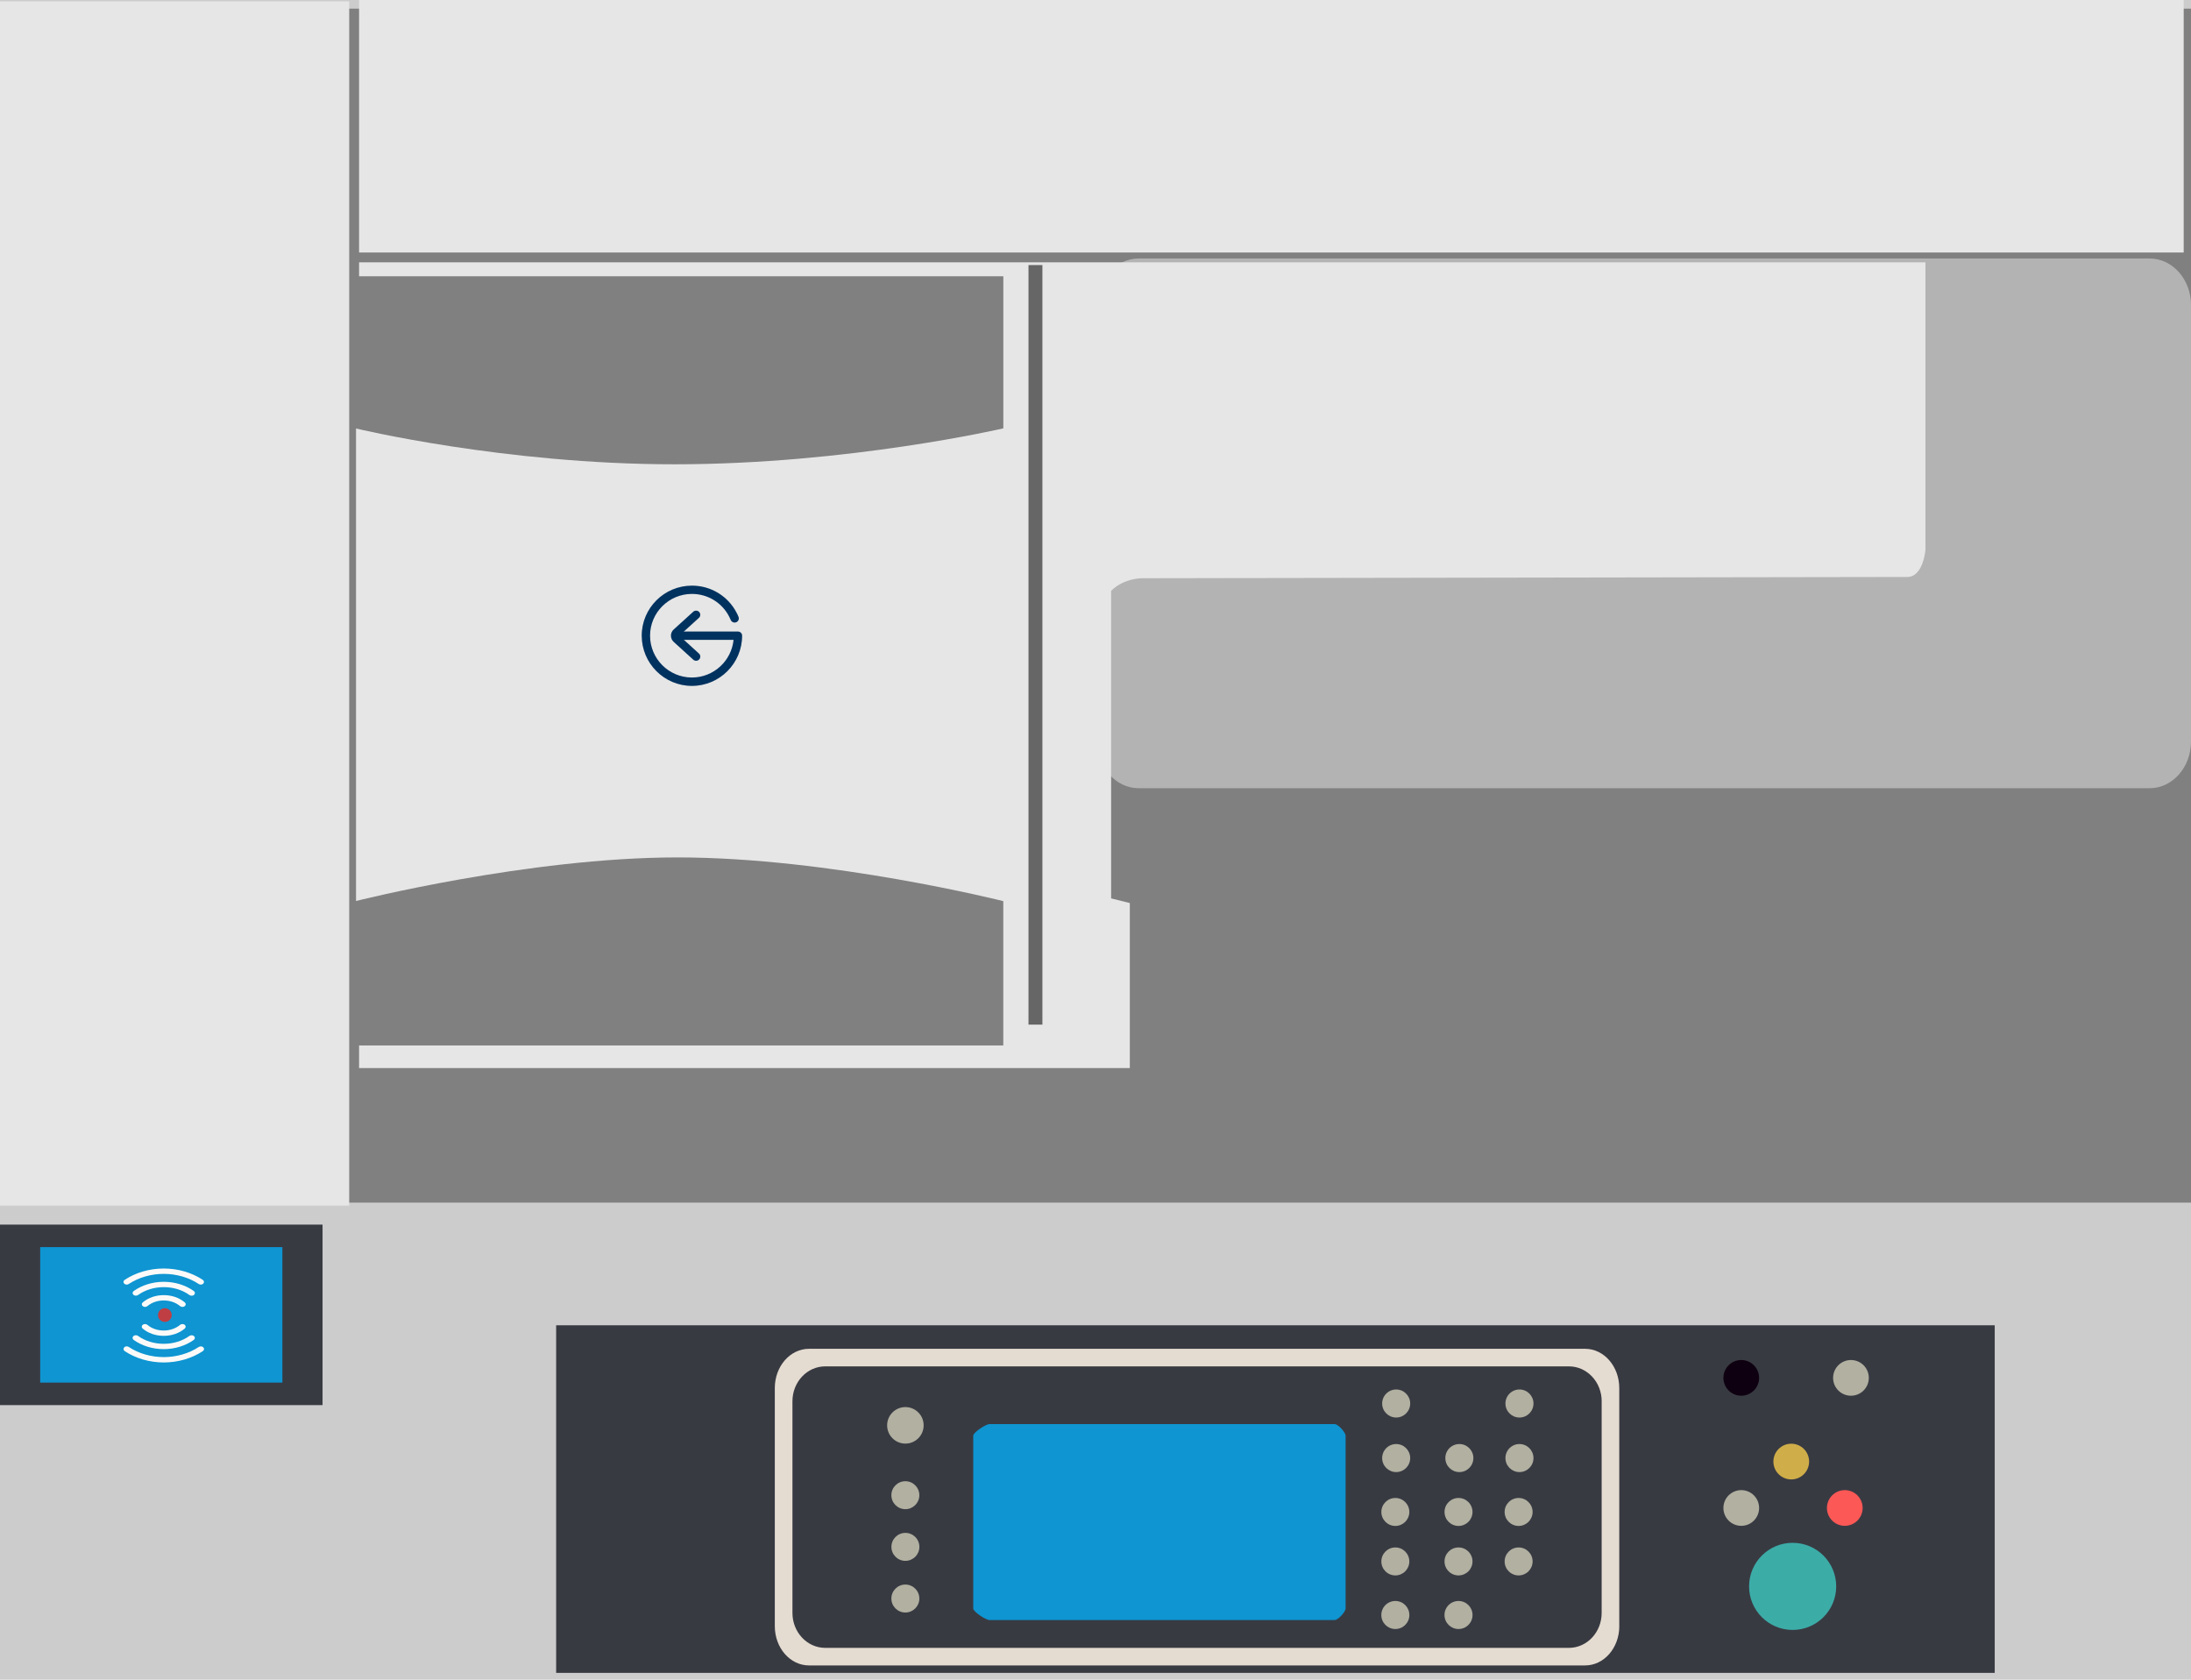
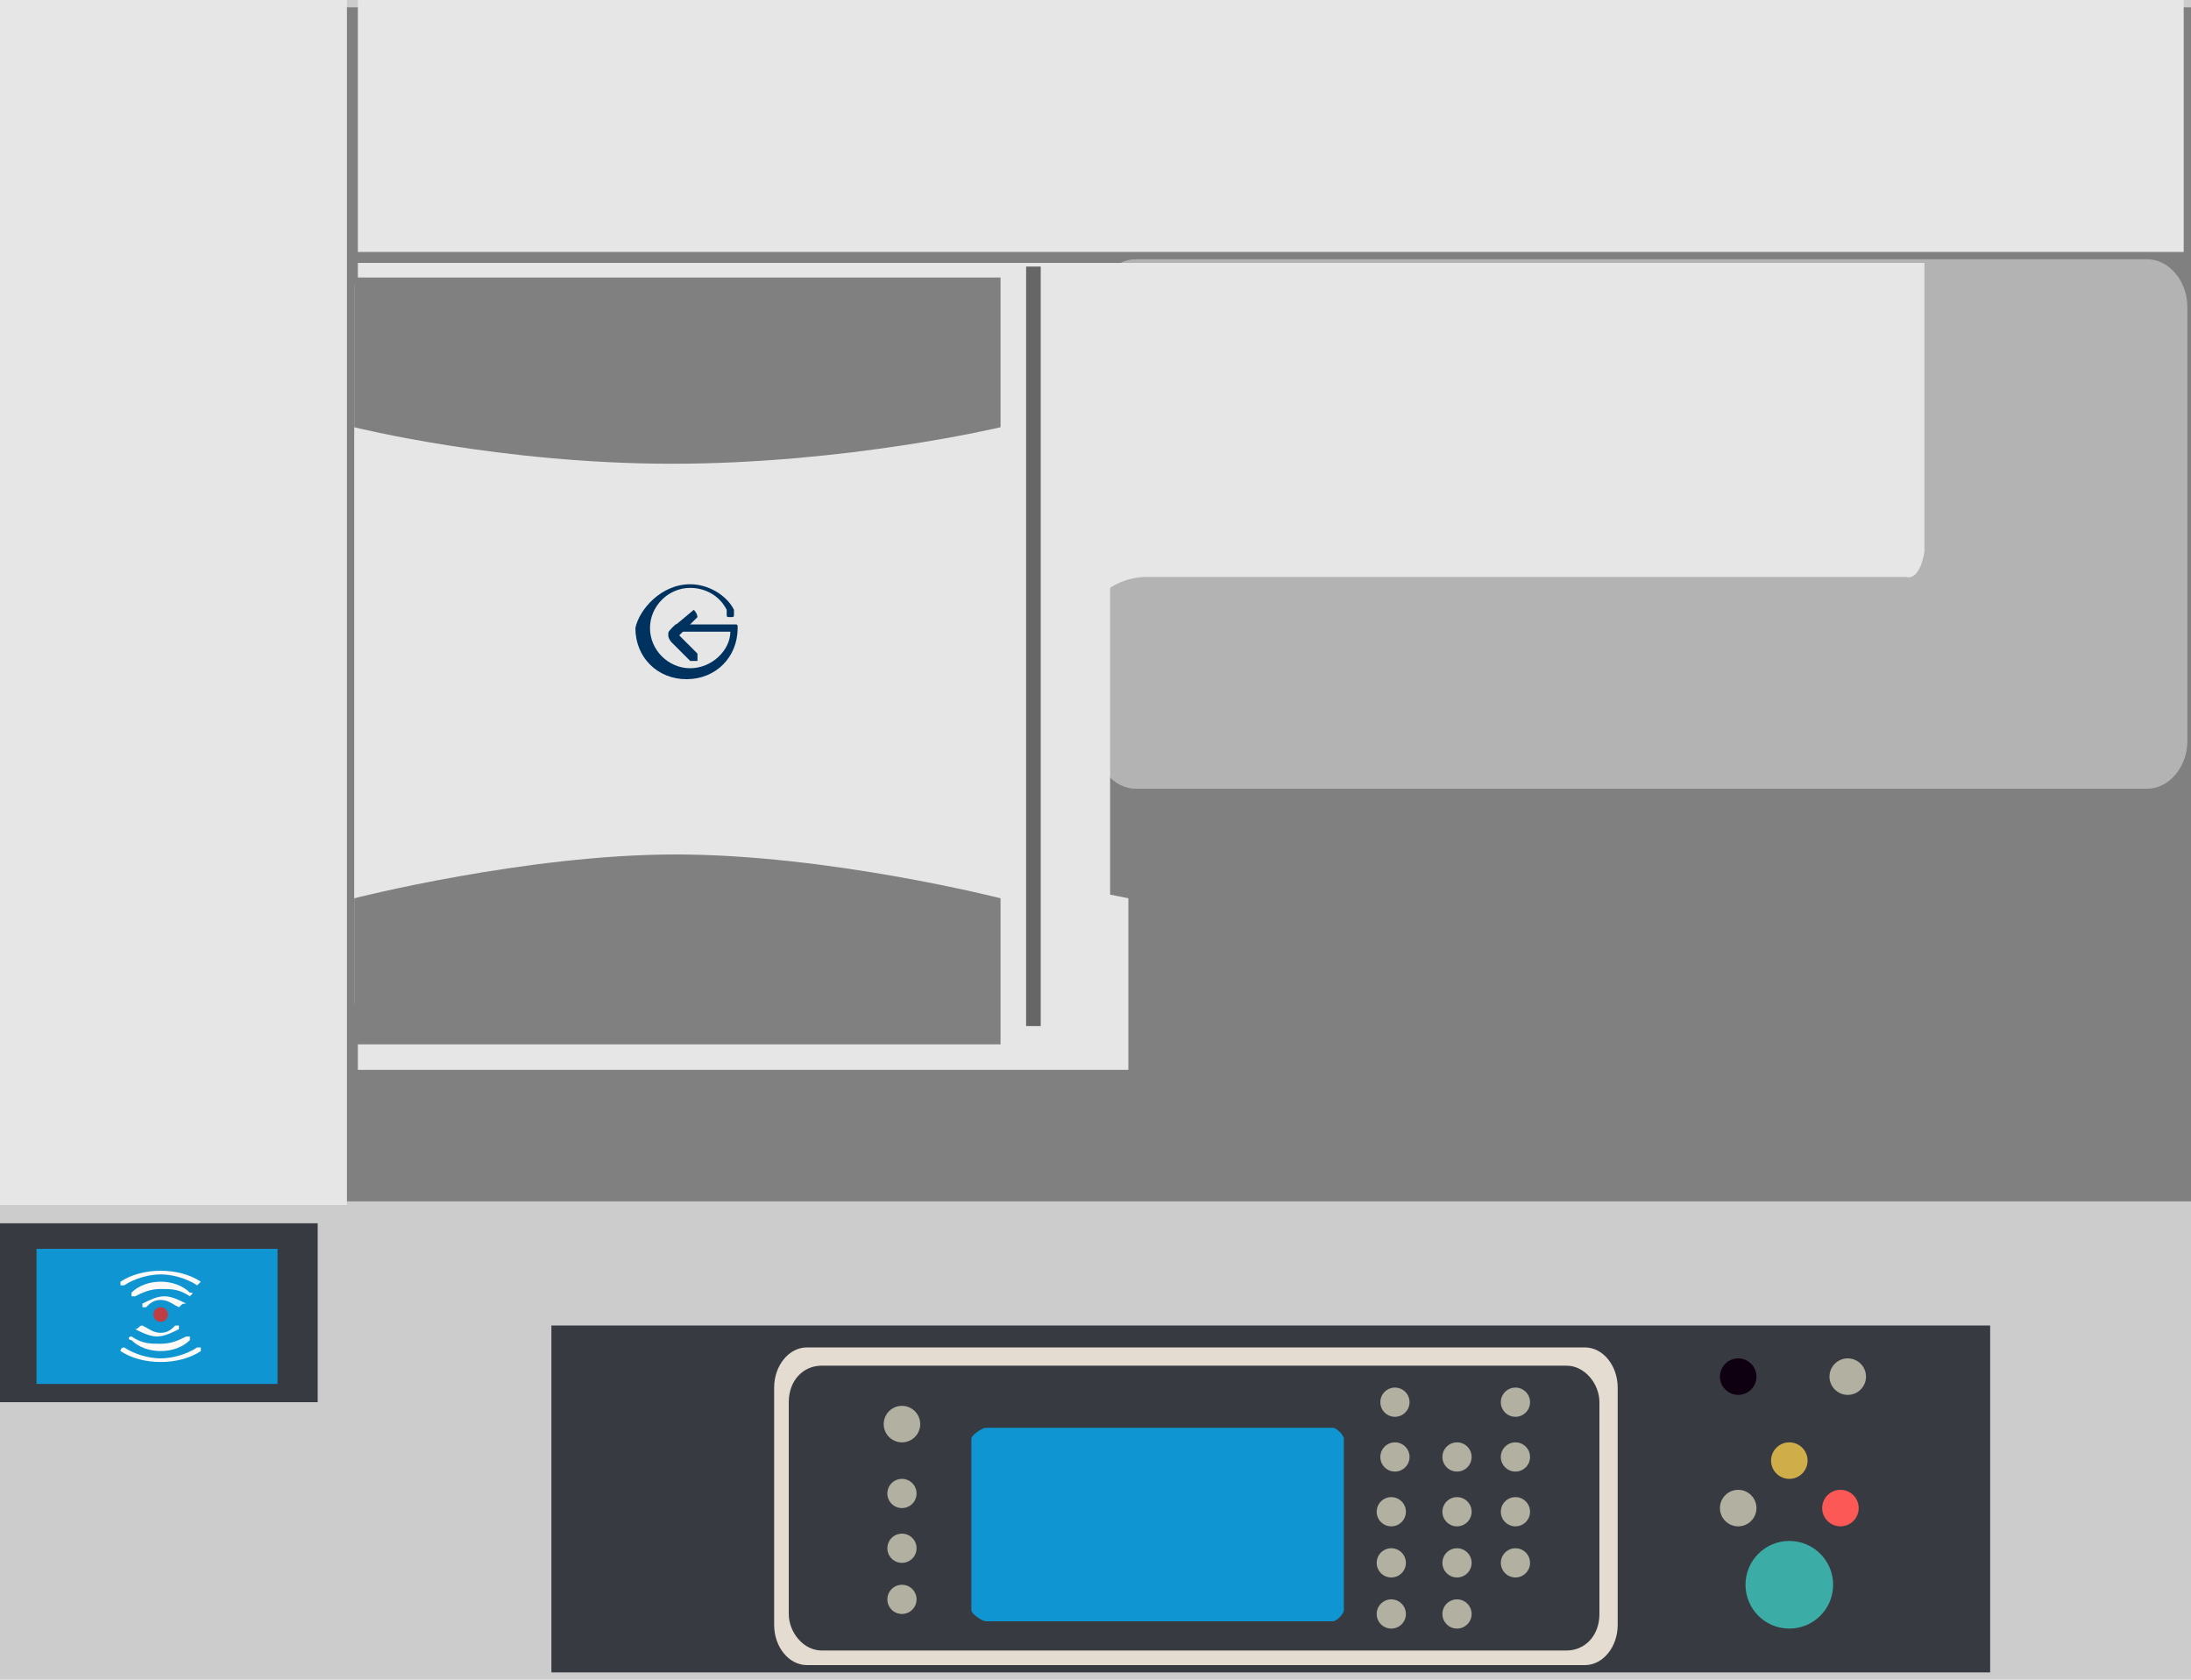
- <svg xmlns="http://www.w3.org/2000/svg" version="1.1" id="图层_1" x="0px" y="0px" width="60px" height="46px" viewBox="-3.5 14.5 60 46" enable-background="new -3.5 14.5 60 46" xml:space="preserve">
-   <rect x="-3.5" y="14.5" fill="#CCCCCC" width="60.166" height="46" />
-   <rect x="-3.5" y="14.736" fill="#808080" width="60.166" height="32.699" />
+ <svg xmlns="http://www.w3.org/2000/svg" version="1.1" id="图层_1" x="0px" y="0px" viewBox="0 0 60 46" style="enable-background:new 0 0 60 46;" xml:space="preserve">
+   <style type="text/css">
+ 	.st0{fill:#CCCCCC;}
+ 	.st1{fill:#808080;}
+ 	.st2{fill:#383A42;}
+ 	.st3{fill:#E5DCD1;}
+ 	.st4{fill:#0E95D2;}
+ 	.st5{fill:#FBFAF9;}
+ 	.st6{fill:#BE3E43;}
+ 	.st7{fill:#B1B0A1;}
+ 	.st8{fill:#3CACA7;}
+ 	.st9{fill:#CFAD49;}
+ 	.st10{fill:#FB5856;}
+ 	.st11{fill:#0E0010;}
+ 	.st12{fill:#E6E6E6;}
+ 	.st13{fill:#B3B3B3;}
+ 	.st14{fill:#666666;}
+ 	.st15{fill:#00325F;}
+ </style>
+   <rect x="-0.1" class="st0" width="60.2" height="46" />
+   <rect x="-0.1" y="0.2" class="st1" width="60.2" height="32.7" />
  <g id="controller">
-     <rect x="11.73" y="50.794" fill="#383A42" width="39.395" height="9.519" />
-     <path fill="#E5DCD1" d="M40.844,59.034c0,0.595-0.419,1.075-0.936,1.075H18.655c-0.517,0-0.937-0.48-0.937-1.075v-6.521   c0-0.595,0.419-1.075,0.937-1.075h21.252c0.517,0,0.936,0.48,0.936,1.075V59.034z M40.362,52.875c0-0.528-0.402-0.956-0.897-0.956   H19.098c-0.496,0-0.897,0.428-0.897,0.956v5.797c0,0.528,0.402,0.956,0.897,0.956h20.366c0.496,0,0.897-0.428,0.897-0.956V52.875z" />
-     <rect x="-3.5" y="48.037" fill="#383A42" width="8.833" height="4.943" />
-     <rect x="-2.399" y="48.653" fill="#0E95D2" width="6.632" height="3.711" />
-     <path fill="#0E95D2" d="M33.349,58.551c0,0.087-0.202,0.315-0.302,0.315h-9.451c-0.102,0-0.444-0.229-0.444-0.315v-4.735   c0-0.086,0.343-0.316,0.444-0.316h9.452c0.099,0,0.301,0.23,0.301,0.316V58.551z" />
+     <rect x="15.1" y="36.3" class="st2" width="39.4" height="9.5" />
+     <path class="st3" d="M44.3,44.5c0,0.6-0.4,1.1-0.9,1.1H22.1c-0.5,0-0.9-0.5-0.9-1.1V38c0-0.6,0.4-1.1,0.9-1.1h21.3   c0.5,0,0.9,0.5,0.9,1.1L44.3,44.5L44.3,44.5z M43.8,38.4c0-0.5-0.4-1-0.9-1H22.5c-0.5,0-0.9,0.4-0.9,1v5.8c0,0.5,0.4,1,0.9,1h20.4   c0.5,0,0.9-0.4,0.9-1L43.8,38.4L43.8,38.4z" />
+     <rect x="-0.1" y="33.5" class="st2" width="8.8" height="4.9" />
+     <rect x="1" y="34.2" class="st4" width="6.6" height="3.7" />
+     <path class="st4" d="M36.8,44.1c0,0.1-0.2,0.3-0.3,0.3H27c-0.1,0-0.4-0.2-0.4-0.3v-4.7c0-0.1,0.3-0.3,0.4-0.3h9.5   c0.1,0,0.3,0.2,0.3,0.3V44.1z" />
    <g>
      <g id="sign">
-         <path fill="#FBFAF9" d="M1.496,50.291c-0.022,0-0.046-0.008-0.064-0.022c-0.118-0.1-0.277-0.155-0.448-0.155     s-0.33,0.056-0.448,0.155c-0.034,0.029-0.091,0.029-0.126,0.002c-0.035-0.028-0.036-0.074-0.001-0.104     c0.152-0.128,0.356-0.199,0.576-0.199c0.219,0,0.424,0.071,0.576,0.199c0.034,0.029,0.034,0.075-0.002,0.104     C1.541,50.284,1.519,50.291,1.496,50.291" />
-         <path fill="#FBFAF9" d="M1.748,49.984c-0.021,0-0.042-0.007-0.059-0.018c-0.195-0.141-0.445-0.217-0.705-0.217     s-0.51,0.076-0.705,0.217c-0.037,0.025-0.093,0.022-0.125-0.007c-0.033-0.031-0.029-0.076,0.008-0.104     c0.228-0.162,0.52-0.252,0.823-0.252c0.303,0,0.595,0.09,0.822,0.252c0.037,0.027,0.042,0.072,0.008,0.104     C1.798,49.977,1.773,49.984,1.748,49.984" />
-         <path fill="#FBFAF9" d="M1.998,49.68c-0.02,0-0.04-0.005-0.056-0.017c-0.271-0.179-0.61-0.277-0.958-0.277     s-0.688,0.099-0.958,0.277c-0.038,0.026-0.094,0.021-0.125-0.01c-0.031-0.031-0.025-0.077,0.013-0.103     c0.301-0.2,0.682-0.311,1.07-0.311c0.388,0,0.768,0.11,1.07,0.311c0.038,0.025,0.043,0.071,0.012,0.103     C2.05,49.671,2.024,49.68,1.998,49.68" />
+         <path class="st5" d="M4.9,35.8C4.9,35.8,4.9,35.8,4.9,35.8c-0.2-0.1-0.3-0.2-0.5-0.2c-0.2,0-0.3,0.1-0.4,0.2c0,0-0.1,0-0.1,0     c0,0,0-0.1,0-0.1c0.2-0.1,0.4-0.2,0.6-0.2c0.2,0,0.4,0.1,0.6,0.2C5,35.7,5,35.7,4.9,35.8C5,35.8,4.9,35.8,4.9,35.8" />
+         <path class="st5" d="M5.2,35.5C5.1,35.5,5.1,35.5,5.2,35.5c-0.3-0.2-0.5-0.2-0.8-0.2c-0.3,0-0.5,0.1-0.7,0.2c0,0-0.1,0-0.1,0     c0,0,0-0.1,0-0.1c0.2-0.2,0.5-0.3,0.8-0.3s0.6,0.1,0.8,0.3C5.3,35.4,5.3,35.4,5.2,35.5C5.2,35.5,5.2,35.5,5.2,35.5" />
+         <path class="st5" d="M5.4,35.2C5.4,35.2,5.4,35.2,5.4,35.2c-0.3-0.2-0.7-0.3-1-0.3c-0.3,0-0.7,0.1-1,0.3c0,0-0.1,0-0.1,0     s0-0.1,0-0.1c0.3-0.2,0.7-0.3,1.1-0.3s0.8,0.1,1.1,0.3C5.5,35.1,5.5,35.1,5.4,35.2C5.5,35.2,5.4,35.2,5.4,35.2" />
      </g>
      <g id="sign_1_">
-         <path fill="#FBFAF9" d="M0.472,50.76c0.022,0,0.046,0.008,0.064,0.022c0.118,0.1,0.277,0.155,0.448,0.155s0.33-0.056,0.448-0.155     c0.034-0.029,0.091-0.029,0.126-0.002c0.035,0.028,0.036,0.074,0.001,0.104c-0.152,0.128-0.356,0.199-0.576,0.199     c-0.219,0-0.424-0.071-0.576-0.199c-0.034-0.029-0.034-0.075,0.002-0.104C0.427,50.767,0.449,50.76,0.472,50.76" />
-         <path fill="#FBFAF9" d="M0.22,51.066c0.021,0,0.042,0.007,0.059,0.018c0.195,0.141,0.445,0.217,0.705,0.217     s0.51-0.076,0.705-0.217c0.037-0.025,0.093-0.022,0.125,0.007c0.033,0.031,0.029,0.076-0.008,0.104     c-0.228,0.162-0.52,0.252-0.823,0.252c-0.303,0-0.595-0.09-0.822-0.252c-0.037-0.027-0.042-0.072-0.008-0.104     C0.17,51.074,0.195,51.066,0.22,51.066" />
-         <path fill="#FBFAF9" d="M-0.029,51.371c0.02,0,0.04,0.005,0.056,0.017c0.271,0.179,0.61,0.277,0.958,0.277     s0.688-0.099,0.958-0.277c0.038-0.026,0.094-0.021,0.125,0.01c0.031,0.031,0.025,0.077-0.013,0.103     c-0.301,0.2-0.682,0.311-1.07,0.311c-0.388,0-0.768-0.11-1.07-0.311c-0.038-0.025-0.043-0.071-0.012-0.103     C-0.082,51.38-0.056,51.371-0.029,51.371" />
+         <path class="st5" d="M3.9,36.3C3.9,36.3,3.9,36.3,3.9,36.3c0.2,0.1,0.3,0.2,0.5,0.2c0.2,0,0.3-0.1,0.4-0.2c0,0,0.1,0,0.1,0     c0,0,0,0.1,0,0.1c-0.2,0.1-0.4,0.2-0.6,0.2c-0.2,0-0.4-0.1-0.6-0.2C3.8,36.4,3.8,36.3,3.9,36.3C3.8,36.3,3.9,36.3,3.9,36.3" />
+         <path class="st5" d="M3.6,36.6C3.7,36.6,3.7,36.6,3.6,36.6c0.3,0.2,0.5,0.2,0.8,0.2c0.3,0,0.5-0.1,0.7-0.2c0,0,0.1,0,0.1,0     c0,0,0,0.1,0,0.1c-0.2,0.2-0.5,0.3-0.8,0.3s-0.6-0.1-0.8-0.3C3.5,36.7,3.5,36.6,3.6,36.6C3.6,36.6,3.6,36.6,3.6,36.6" />
+         <path class="st5" d="M3.4,36.9C3.4,36.9,3.4,36.9,3.4,36.9c0.3,0.2,0.7,0.3,1,0.3s0.7-0.1,1-0.3c0,0,0.1,0,0.1,0c0,0,0,0.1,0,0.1     c-0.3,0.2-0.7,0.3-1.1,0.3S3.6,37.2,3.3,37C3.3,37,3.3,36.9,3.4,36.9C3.3,36.9,3.4,36.9,3.4,36.9" />
      </g>
-       <circle fill="#BE3E43" cx="1.014" cy="50.514" r="0.188" />
+       <circle class="st6" cx="4.4" cy="36" r="0.2" />
    </g>
    <g>
-       <circle fill="#B1B0A1" cx="34.734" cy="54.43" r="0.384" />
-       <circle fill="#B1B0A1" cx="36.464" cy="54.43" r="0.384" />
-       <circle fill="#B1B0A1" cx="38.11" cy="54.43" r="0.384" />
-       <circle fill="#B1B0A1" cx="34.734" cy="52.936" r="0.384" />
-       <circle fill="#B1B0A1" cx="38.11" cy="52.936" r="0.384" />
-       <circle fill="#B1B0A1" cx="34.711" cy="55.906" r="0.383" />
-       <circle fill="#B1B0A1" cx="36.441" cy="55.906" r="0.383" />
-       <circle fill="#B1B0A1" cx="38.087" cy="55.906" r="0.383" />
-       <circle fill="#B1B0A1" cx="34.711" cy="57.261" r="0.383" />
-       <circle fill="#B1B0A1" cx="36.441" cy="57.261" r="0.383" />
-       <circle fill="#B1B0A1" cx="38.087" cy="57.261" r="0.383" />
-       <circle fill="#B1B0A1" cx="34.711" cy="58.728" r="0.384" />
-       <circle fill="#B1B0A1" cx="36.441" cy="58.728" r="0.384" />
+       <circle class="st7" cx="38.2" cy="39.9" r="0.4" />
+       <circle class="st7" cx="39.9" cy="39.9" r="0.4" />
+       <circle class="st7" cx="41.5" cy="39.9" r="0.4" />
+       <circle class="st7" cx="38.2" cy="38.4" r="0.4" />
+       <circle class="st7" cx="41.5" cy="38.4" r="0.4" />
+       <circle class="st7" cx="38.1" cy="41.4" r="0.4" />
+       <circle class="st7" cx="39.9" cy="41.4" r="0.4" />
+       <circle class="st7" cx="41.5" cy="41.4" r="0.4" />
+       <circle class="st7" cx="38.1" cy="42.8" r="0.4" />
+       <circle class="st7" cx="39.9" cy="42.8" r="0.4" />
+       <circle class="st7" cx="41.5" cy="42.8" r="0.4" />
+       <circle class="st7" cx="38.1" cy="44.2" r="0.4" />
+       <circle class="st7" cx="39.9" cy="44.2" r="0.4" />
    </g>
    <g>
-       <circle fill="#B1B0A1" cx="21.294" cy="53.534" r="0.5" />
-       <circle fill="#B1B0A1" cx="21.293" cy="55.447" r="0.383" />
-       <circle fill="#B1B0A1" cx="21.294" cy="56.862" r="0.383" />
-       <circle fill="#B1B0A1" cx="21.293" cy="58.277" r="0.383" />
+       <circle class="st7" cx="24.7" cy="39" r="0.5" />
+       <circle class="st7" cx="24.7" cy="40.9" r="0.4" />
+       <circle class="st7" cx="24.7" cy="42.4" r="0.4" />
+       <circle class="st7" cx="24.7" cy="43.8" r="0.4" />
    </g>
-     <circle fill="#3CACA7" cx="45.591" cy="57.944" r="1.193" />
-     <circle fill="#CFAD49" cx="45.553" cy="54.526" r="0.489" />
-     <circle fill="#FB5856" cx="47.019" cy="55.797" r="0.489" />
-     <circle fill="#B1B0A1" cx="44.184" cy="55.797" r="0.489" />
-     <circle fill="#0E0010" cx="44.184" cy="52.234" r="0.489" />
-     <circle fill="#B1B0A1" cx="47.188" cy="52.234" r="0.489" />
+     <circle class="st8" cx="49" cy="43.4" r="1.2" />
+     <circle class="st9" cx="49" cy="40" r="0.5" />
+     <circle class="st10" cx="50.4" cy="41.3" r="0.5" />
+     <circle class="st7" cx="47.6" cy="41.3" r="0.5" />
+     <circle class="st11" cx="47.6" cy="37.7" r="0.5" />
+     <circle class="st7" cx="50.6" cy="37.7" r="0.5" />
  </g>
-   <rect x="-3.5" y="14.536" fill="#E6E6E6" width="9.563" height="32.98" />
-   <rect x="6.333" y="14.5" fill="#E6E6E6" width="49.967" height="6.915" />
-   <path fill="#B3B3B3" d="M56.5,34.806c0,0.707-0.507,1.28-1.134,1.28H27.682c-0.625,0-1.133-0.573-1.133-1.28V22.859  c0-0.707,0.508-1.28,1.133-1.28h27.685c0.627,0,1.134,0.573,1.134,1.28V34.806z" />
-   <path fill="#E6E6E6" d="M27.44,43.75H6.333V21.684h42.895v7.868c0,0-0.055,0.76-0.511,0.749l-20.83,0.034  c-0.641-0.022-0.959,0.348-0.959,0.348v8.42l0.512,0.128V43.75z" />
-   <rect x="24.665" y="21.759" fill="#666666" width="0.381" height="20.801" />
-   <rect x="6.25" y="22.333" fill="#E6E6E6" width="17.667" height="19.667" />
+   <rect x="-0.1" y="0" class="st12" width="9.6" height="33" />
+   <rect x="9.8" class="st12" width="50" height="6.9" />
+   <path class="st13" d="M59.9,20.3c0,0.7-0.5,1.3-1.1,1.3H31.1c-0.6,0-1.1-0.6-1.1-1.3V8.4c0-0.7,0.5-1.3,1.1-1.3h27.7  c0.6,0,1.1,0.6,1.1,1.3L59.9,20.3L59.9,20.3z" />
+   <path class="st12" d="M30.9,29.3H9.8V7.2h42.9v7.9c0,0-0.1,0.8-0.5,0.7l-20.8,0c-0.6,0-1,0.3-1,0.3v8.4l0.5,0.1  C30.9,24.7,30.9,29.3,30.9,29.3z" />
+   <rect x="28.1" y="7.3" class="st14" width="0.4" height="20.8" />
+   <rect x="9.7" y="7.8" class="st12" width="17.7" height="19.7" />
  <g>
-     <path fill="#00325F" d="M15.449,30.538c0.519,0,0.988,0.286,1.225,0.746c0.019,0.034,0.035,0.071,0.05,0.108   c0.024,0.058-0.004,0.125-0.063,0.149c-0.059,0.023-0.126-0.005-0.15-0.063c-0.012-0.031-0.026-0.061-0.042-0.09   c-0.197-0.385-0.588-0.623-1.021-0.623c-0.632,0-1.146,0.513-1.146,1.143c0,0.633,0.514,1.146,1.146,1.146   c0.593,0,1.083-0.453,1.14-1.031h-1.483c-0.063,0-0.115-0.052-0.115-0.115s0.051-0.113,0.115-0.113h1.604   c0.063,0,0.114,0.05,0.114,0.113c0,0.759-0.617,1.376-1.375,1.376s-1.375-0.617-1.375-1.376   C14.074,31.151,14.69,30.538,15.449,30.538" />
-     <path fill="#00325F" d="M15.563,31.223c0.031,0,0.063,0.012,0.084,0.037c0.042,0.046,0.04,0.118-0.007,0.16l-0.537,0.488   l0.537,0.489c0.047,0.042,0.05,0.114,0.007,0.162c-0.042,0.046-0.115,0.049-0.162,0.007l-0.537-0.488   c-0.047-0.043-0.075-0.105-0.075-0.17s0.027-0.125,0.075-0.169l0.537-0.487C15.508,31.231,15.536,31.223,15.563,31.223" />
+     <path class="st15" d="M18.9,16c0.5,0,1,0.3,1.2,0.7c0,0,0,0.1,0,0.1c0,0.1,0,0.1-0.1,0.1c-0.1,0-0.1,0-0.1-0.1c0,0,0-0.1,0-0.1   c-0.2-0.4-0.6-0.6-1-0.6c-0.6,0-1.1,0.5-1.1,1.1c0,0.6,0.5,1.1,1.1,1.1c0.6,0,1.1-0.5,1.1-1h-1.5c-0.1,0-0.1-0.1-0.1-0.1   s0.1-0.1,0.1-0.1h1.6c0.1,0,0.1,0,0.1,0.1c0,0.8-0.6,1.4-1.4,1.4s-1.4-0.6-1.4-1.4C17.5,16.7,18.1,16,18.9,16" />
+     <path class="st15" d="M19,16.7C19,16.7,19,16.7,19,16.7c0.1,0.1,0.1,0.2,0.1,0.2l-0.5,0.5l0.5,0.5c0,0,0,0.1,0,0.2c0,0-0.1,0-0.2,0   l-0.5-0.5c0,0-0.1-0.1-0.1-0.2s0-0.1,0.1-0.2L19,16.7C18.9,16.7,19,16.7,19,16.7" />
  </g>
-   <path fill="#808080" d="M23.975,26.231c0,0-4.24,0.984-9.006,0.984c-4.665,0-8.734-0.984-8.734-0.984v-4.165h17.741V26.231z" />
-   <path fill="#808080" d="M23.975,43.131H6.234v-3.953c0,0,4.728-1.197,8.822-1.197c4.167,0,8.919,1.197,8.919,1.197V43.131z" />
+   <path class="st1" d="M27.4,11.7c0,0-4.2,1-9,1c-4.7,0-8.7-1-8.7-1V7.6h17.7L27.4,11.7L27.4,11.7z" />
+   <path class="st1" d="M27.4,28.6H9.7v-4c0,0,4.7-1.2,8.8-1.2c4.2,0,8.9,1.2,8.9,1.2S27.4,28.6,27.4,28.6z" />
</svg>
